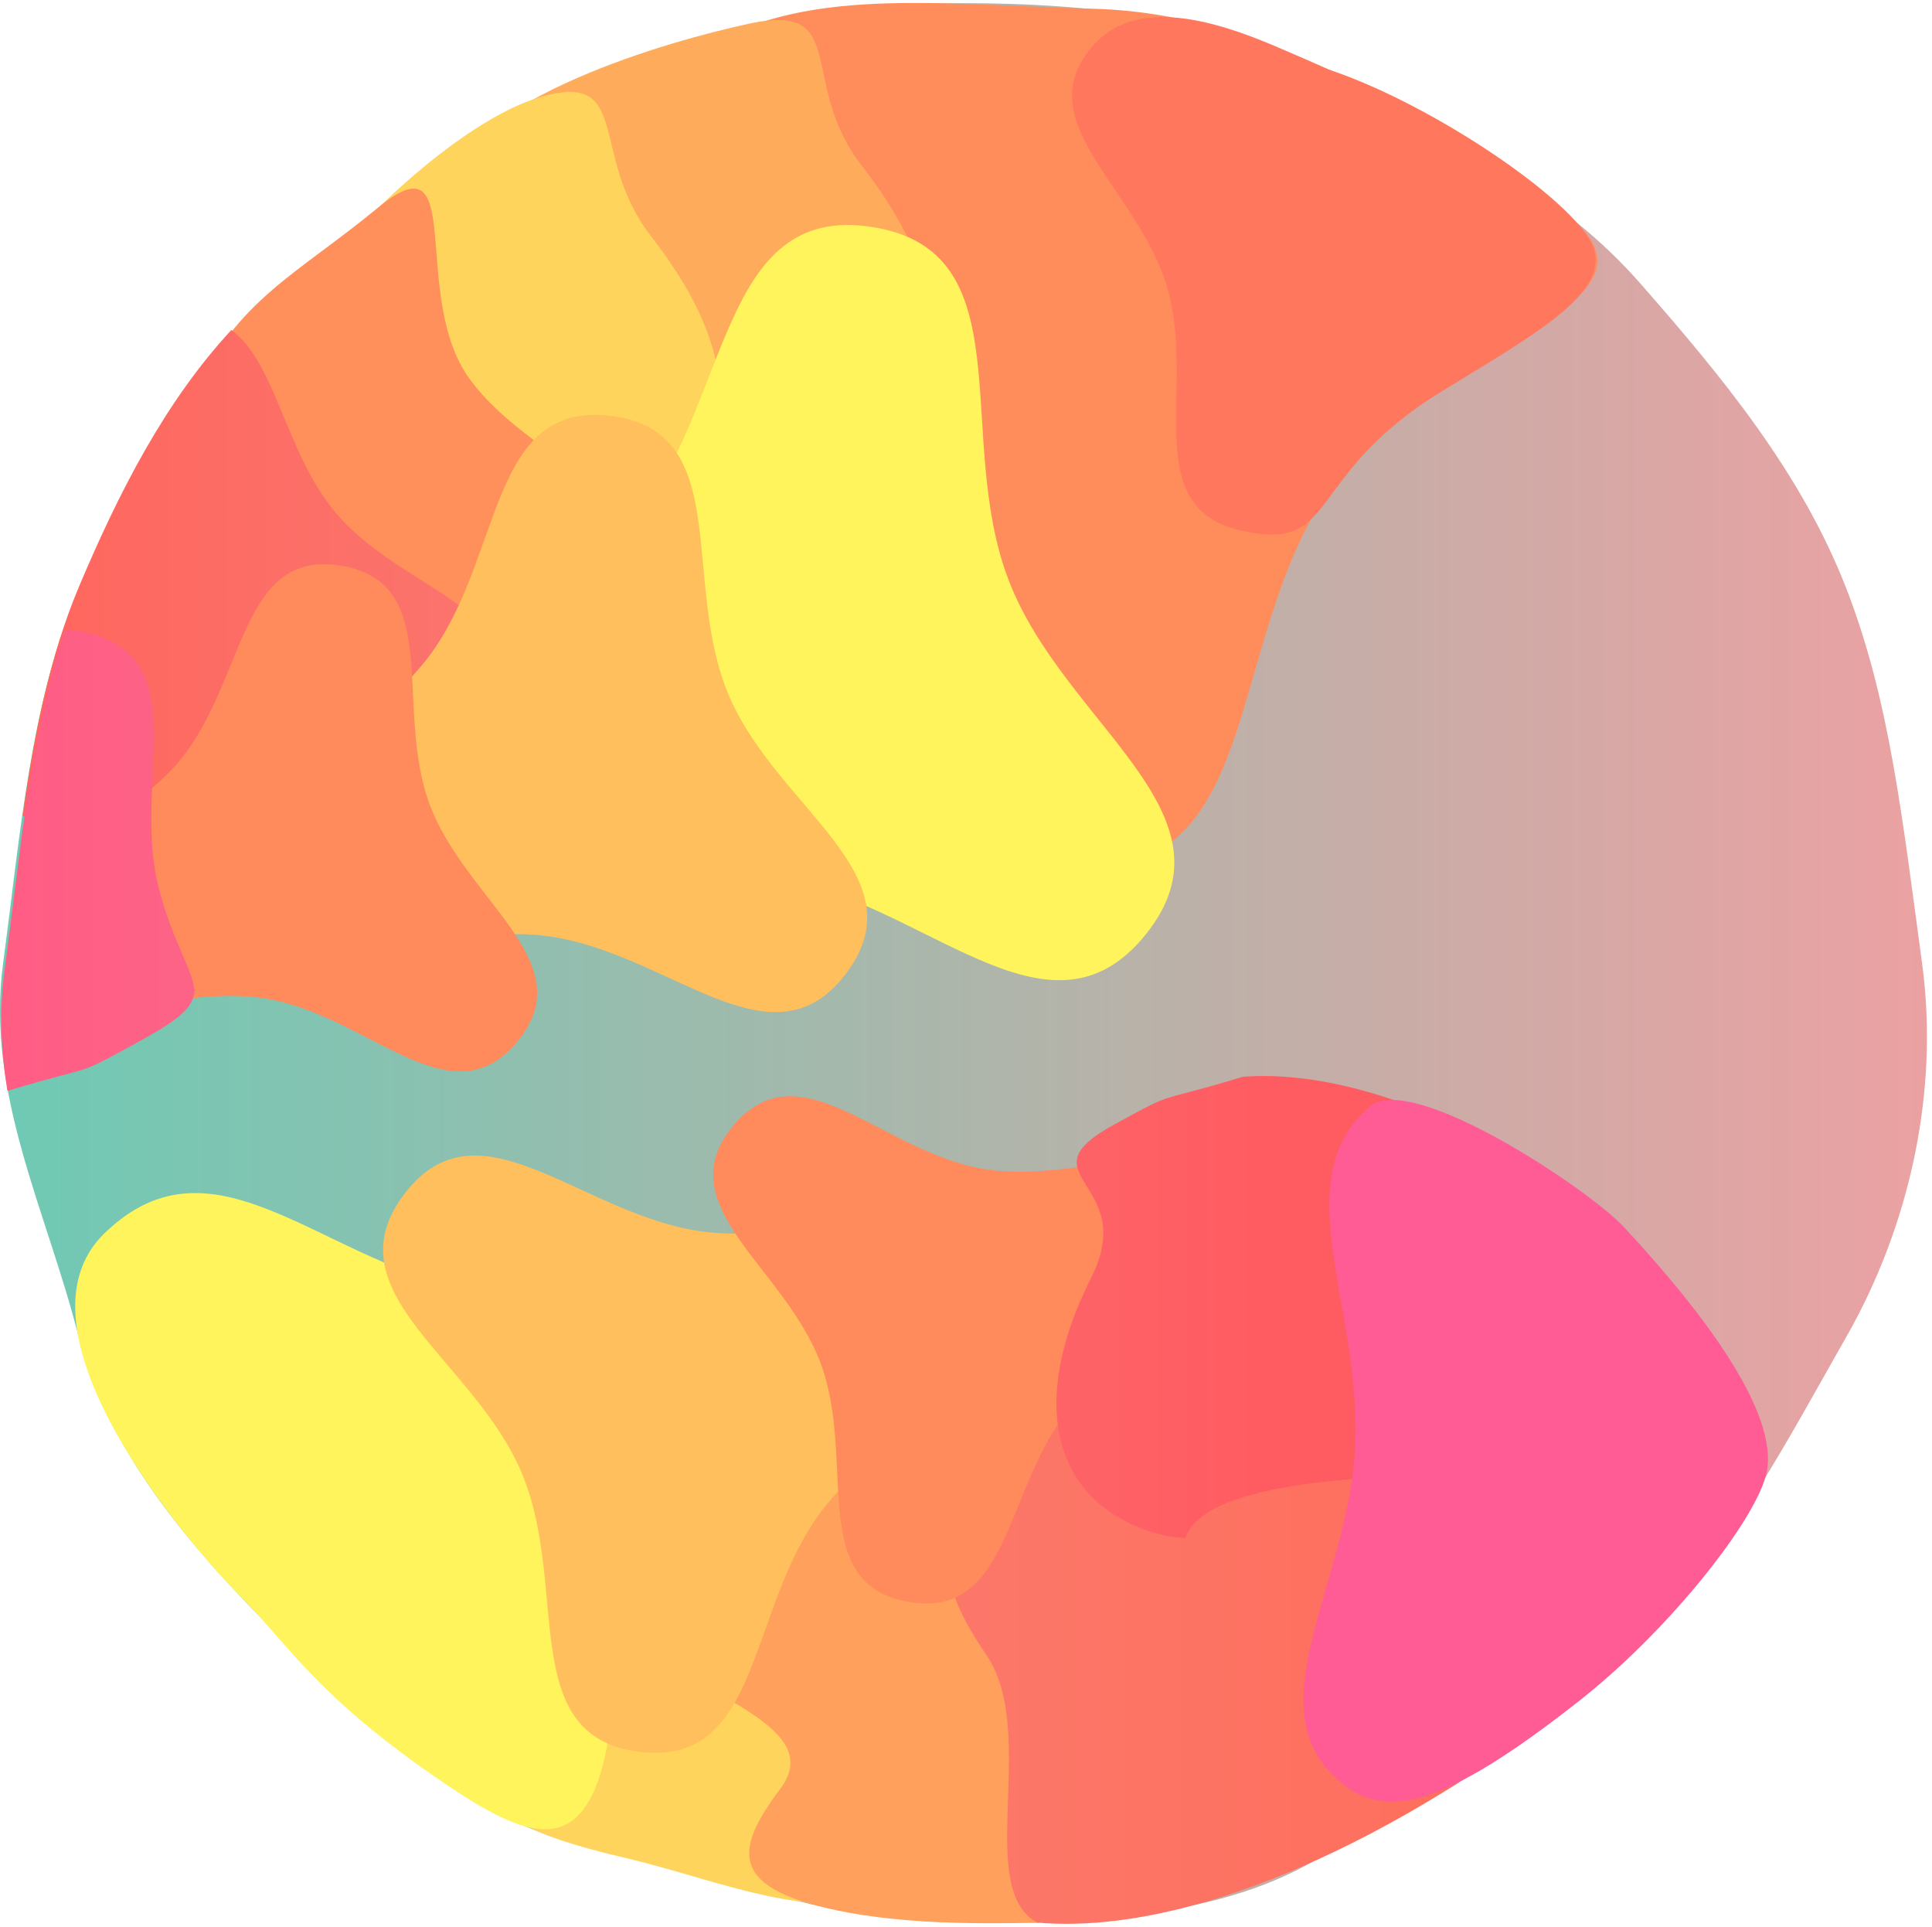
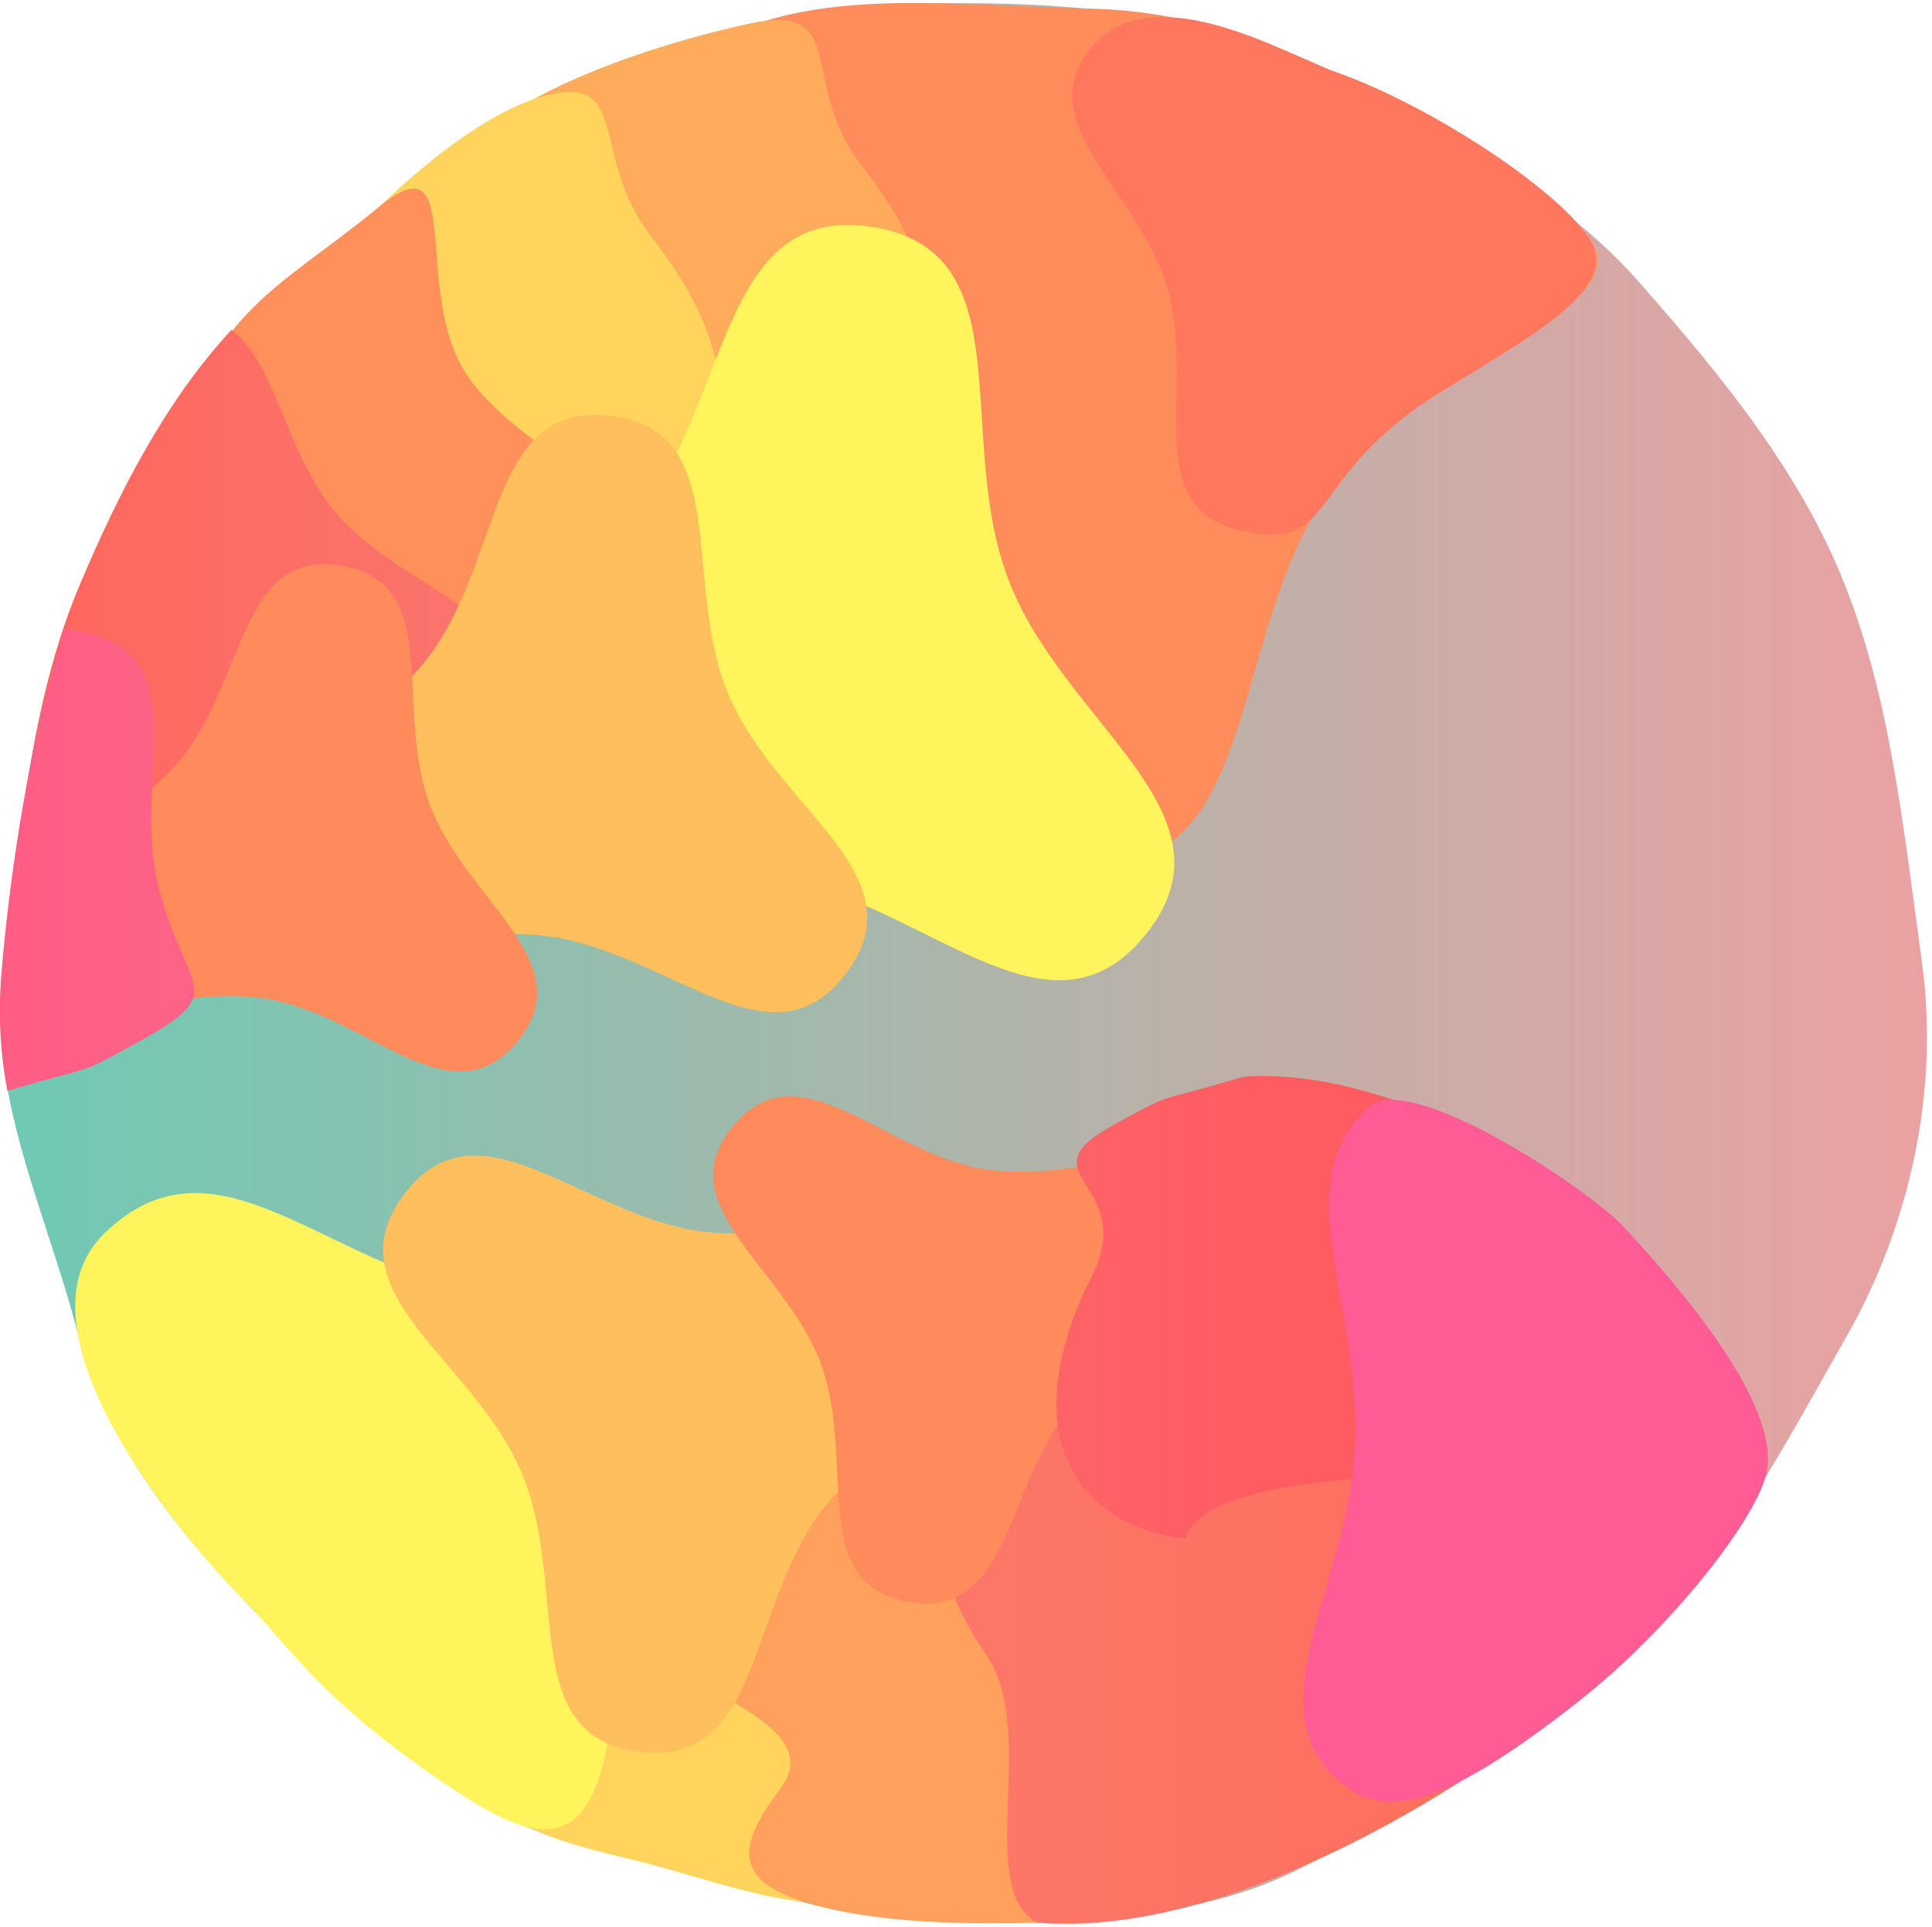
<svg xmlns="http://www.w3.org/2000/svg" xmlns:xlink="http://www.w3.org/1999/xlink" width="86.553mm" height="86.277mm" viewBox="0 0 86.553 86.277" version="1.1" id="svg26611">
  <defs id="defs26608">
    <linearGradient id="linearGradient189011">
      <stop style="stop-color:#ff5c61;stop-opacity:1;" offset="0" id="stop189007" />
      <stop style="stop-color:#eca1a2;stop-opacity:1;" offset="1" id="stop189009" />
    </linearGradient>
    <linearGradient id="linearGradient189005">
      <stop style="stop-color:#ff6e5c;stop-opacity:1;" offset="0" id="stop189001" />
      <stop style="stop-color:#eca1a2;stop-opacity:1;" offset="1" id="stop189003" />
    </linearGradient>
    <linearGradient id="linearGradient145444">
      <stop style="stop-color:#ff655c;stop-opacity:1;" offset="0" id="stop145440" />
      <stop style="stop-color:#eca1a2;stop-opacity:1;" offset="1" id="stop145442" />
    </linearGradient>
    <linearGradient id="linearGradient133989">
      <stop style="stop-color:#ff5c84;stop-opacity:1;" offset="0" id="stop133985" />
      <stop style="stop-color:#eca1a2;stop-opacity:1;" offset="1" id="stop133987" />
    </linearGradient>
    <linearGradient id="linearGradient28594">
      <stop style="stop-color:#6ecab4;stop-opacity:1;" offset="0" id="stop28590" />
      <stop style="stop-color:#eca1a2;stop-opacity:1;" offset="1" id="stop28592" />
    </linearGradient>
    <linearGradient xlink:href="#linearGradient28594" id="linearGradient28596" x1="94.645" y1="158.119" x2="181.908" y2="158.119" gradientUnits="userSpaceOnUse" gradientTransform="translate(0,-0.2380996)" />
    <linearGradient xlink:href="#linearGradient133989" id="linearGradient131201" gradientUnits="userSpaceOnUse" gradientTransform="matrix(1.046648,0,0,1.046648,-4.378793,-7.298228)" x1="94.645" y1="158.119" x2="181.908" y2="158.119" />
    <linearGradient xlink:href="#linearGradient145444" id="linearGradient140275" gradientUnits="userSpaceOnUse" gradientTransform="translate(0.04653598,-0.42066)" x1="94.645" y1="158.119" x2="181.908" y2="158.119" />
    <linearGradient xlink:href="#linearGradient189005" id="linearGradient176139" gradientUnits="userSpaceOnUse" gradientTransform="matrix(-1.424091,0,0,-1,296.2004,327.0264)" x1="94.645" y1="158.119" x2="181.908" y2="158.119" />
    <linearGradient xlink:href="#linearGradient189011" id="linearGradient176141" gradientUnits="userSpaceOnUse" gradientTransform="matrix(-1.046648,0,0,-1.046648,250.698,333.904)" x1="94.645" y1="158.119" x2="181.908" y2="158.119" />
  </defs>
  <g id="layer1" transform="translate(-95.15324,-114.7572)">
    <path id="path26784" style="fill:url(#linearGradient28596);stroke:none;stroke-width:1.299;stroke-linecap:round;stroke-linejoin:round" d="m 181.259,157.881 c 0.799,5.881 -0.617,11.877 -3.378,16.731 -2.734,4.807 -5.322,9.773 -9.211,13.662 -3.889,3.889 -8.666,5.76 -13.662,9.211 -4.594,3.173 -10.796,3.378 -16.731,3.378 -5.935,0 -10.638,-2.019 -16.731,-3.378 -5.45,-1.215 -9.773,-5.322 -13.662,-9.211 -3.889,-3.889 -7.834,-8.252 -9.211,-13.662 -1.443,-5.668 -4.169,-10.849 -3.378,-16.731 0.772,-5.738 1.203,-11.588 3.378,-16.731 2.175,-5.142 4.879,-10.275 9.211,-13.662 2.647,-2.07 8.548,-6.972 13.662,-9.211 4.826,-2.113 10.796,-3.378 16.731,-3.378 5.935,0 11.828,0.706 16.731,3.378 5.843,3.184 10.062,5.102 13.662,9.211 3.648,4.164 7.197,8.455 9.211,13.662 1.921,4.964 2.486,10.17 3.378,16.731 z" />
    <path id="path107558" style="fill:#ff8d5c;stroke-width:1.299;stroke-linecap:round;stroke-linejoin:round" transform="matrix(0.3089518,0.351011,-0.351011,0.3089518,220.0017,146.9355)" d="m -97.514,132.203 c -12.45,12.45 -24.473,-6.557 -41.479,-11.114 -17.007,-4.557 -43.221,6.406 -41.479,-11.114 1.281,-12.886 11.106,-21.119 22.347,-33.199 11.994,-12.889 31.172,-17.589 43.655,-20.652 15.931,-3.909 1.285,17.594 5.842,34.6 4.557,17.007 23.564,29.03 11.114,41.479 z" />
    <path id="path158576" style="fill:#ffab5c;fill-opacity:1;stroke-width:0.344;stroke-linecap:round;stroke-linejoin:round" d="m 113.529,136.599 c -2.85,-3.685 -0.686,-8.917 1.08,-13.227 1.767,-4.31 10.451,-6.763 14.099,-7.554 4.553,-0.987 2.173,2.632 5.022,6.317 2.85,3.685 4.083,7.104 2.317,11.414 -1.767,4.31 -5.057,3.398 -9.673,4.023 -4.616,0.625 -9.995,2.712 -12.845,-0.973 z" />
    <path id="path107340-0" style="fill:#ffd45c;stroke-width:0.344;stroke-linecap:round;stroke-linejoin:round" d="m 104.103,139.783 c -2.85,-3.685 1.48,-4.961 3.247,-9.272 1.767,-4.31 8.073,-10.145 11.786,-11.335 4.436,-1.422 2.319,2.457 5.169,6.143 2.85,3.685 4.083,7.104 2.317,11.414 -1.767,4.31 -5.057,3.398 -9.673,4.023 -4.616,0.625 -9.995,2.712 -12.845,-0.973 z" />
    <path style="fill:#fff45c;fill-opacity:1;stroke-width:1.299;stroke-linecap:round;stroke-linejoin:round" id="path107340-38" d="m -97.514,132.203 c -12.45,12.45 -24.473,-6.557 -41.479,-11.114 -17.007,-4.557 -36.923,5.892 -41.479,-11.114 -4.557,-17.007 17.915,-17.915 30.365,-30.365 12.45,-12.45 13.358,-34.922 30.365,-30.365 17.007,4.557 6.557,24.473 11.114,41.479 4.557,17.007 23.564,29.03 11.114,41.479 z" transform="matrix(0.3933754,-0.04232055,0.04232055,0.3933754,179.2429,100.4843)" />
    <path id="path107340-9" style="fill:#ff905c;stroke-width:1.299;stroke-linecap:round;stroke-linejoin:round" transform="matrix(0.2467891,-0.0953911,0.0953911,0.2467891,134.3547,98.99136)" d="m -97.514,132.203 c -12.45,12.45 -24.473,-6.557 -41.479,-11.114 -17.007,-4.557 -36.923,5.892 -41.479,-11.114 -4.557,-17.007 14.832,-21.156 27.282,-33.605 12.45,-12.45 23.736,-12.751 40.44,-18.317 18.986,-6.327 -0.434,15.665 4.123,32.672 4.557,17.007 23.564,29.03 11.114,41.479 z" />
    <path id="path26784-46" style="fill:url(#linearGradient140275);stroke:none;stroke-width:1.299;stroke-linecap:round;stroke-linejoin:round" d="m 105.52,129.536 c -2.98,3.213 -5.061,7.318 -6.801,11.432 -1.366,3.23 -2.044,6.739 -2.551,10.325 2.788,1.651 6.082,-2.163 10.155,-2.888 4.586,-0.816 9.6,2.389 11.186,-1.991 1.586,-4.38 -4.317,-5.128 -7.317,-8.692 -2.254,-2.677 -2.663,-6.698 -4.672,-8.187 z" />
    <path style="fill:#ffbf5c;fill-opacity:1;stroke-width:1.299;stroke-linecap:round;stroke-linejoin:round" id="path107340-3" d="m -97.514,132.203 c -12.45,12.45 -24.473,-6.557 -41.479,-11.114 -17.007,-4.557 -36.923,5.892 -41.479,-11.114 -4.557,-17.007 17.915,-17.915 30.365,-30.365 12.45,-12.45 13.358,-34.922 30.365,-30.365 17.007,4.557 6.557,24.473 11.114,41.479 4.557,17.007 23.564,29.03 11.114,41.479 z" transform="matrix(0.3126622,-0.04305778,0.04305778,0.3126622,157.8506,112.8323)" />
    <path style="fill:#ff8a5c;fill-opacity:1;stroke-width:1.299;stroke-linecap:round;stroke-linejoin:round" id="path107340" d="m -97.514,132.203 c -12.45,12.45 -24.473,-6.557 -41.479,-11.114 -17.007,-4.557 -36.923,5.892 -41.479,-11.114 -4.557,-17.007 17.915,-17.915 30.365,-30.365 12.45,-12.45 13.358,-34.922 30.365,-30.365 17.007,4.557 6.557,24.473 11.114,41.479 4.557,17.007 23.564,29.03 11.114,41.479 z" transform="matrix(-0.1107836,0.2402734,-0.2402734,-0.1107836,116.8901,195.6455)" />
    <path id="path107340-6" style="fill:#ff775c;stroke-width:1.299;stroke-linecap:round;stroke-linejoin:round" transform="matrix(0.1384296,0.2254808,-0.2254808,0.1384296,193.9808,142.1852)" d="m -97.514,132.203 c -12.45,12.45 -24.473,-6.557 -41.479,-11.114 -17.007,-4.557 -36.711,5.834 -41.479,-11.114 -4.213,-14.974 19.137,-27.1 25.034,-31.949 14.697,-12.085 41.759,-24.059 48.984,-21.83 7.526,2.322 6.878,15.679 6.872,34.614 -0.009,27.663 14.519,28.944 2.069,41.394 z" />
-     <path id="path26784-4" style="fill:url(#linearGradient131201);stroke:none;stroke-width:1.36;stroke-linecap:round;stroke-linejoin:round" d="m 98.053,142.964 c -1.562,4.799 -1.996,10.059 -2.692,15.233 -0.251,1.863 -0.161,3.659 0.124,5.422 4.14,-1.255 2.846,-0.544 5.746,-2.127 4.279,-2.337 2.316,-2.167 1.054,-6.877 -1.262,-4.71 1.632,-10.225 -3.078,-11.487 -0.418,-0.112 -0.8,-0.163 -1.154,-0.164 z" />
+     <path id="path26784-4" style="fill:url(#linearGradient131201);stroke:none;stroke-width:1.36;stroke-linecap:round;stroke-linejoin:round" d="m 98.053,142.964 c -1.562,4.799 -2.469,10.98 -2.829,15.314 -0.154,1.853 -0.074,3.566 0.261,5.341 4.14,-1.255 2.846,-0.544 5.746,-2.127 4.279,-2.337 2.316,-2.167 1.054,-6.877 -1.262,-4.71 1.632,-10.225 -3.078,-11.487 -0.418,-0.112 -0.8,-0.163 -1.154,-0.164 z" />
    <path id="path107340-0-2" style="fill:#ffd45c;stroke-width:0.344;stroke-linecap:round;stroke-linejoin:round" d="m 142.217,186.823 c 2.85,3.685 -1.48,4.961 -3.247,9.272 -1.767,4.31 0.676,2.257 -3.037,3.447 -4.436,1.422 -8.302,-0.524 -12.838,-1.585 -9.115,-2.133 -5.163,-3.773 -3.397,-8.084 1.767,-4.31 5.057,-3.398 9.673,-4.023 4.616,-0.625 9.995,-2.712 12.845,0.973 z" />
    <path id="path107340-38-8" style="fill:#fff45c;stroke-width:1.299;stroke-linecap:round;stroke-linejoin:round" transform="matrix(-0.3933754,0.04232055,-0.04232055,-0.3933754,67.07633,226.1215)" d="m -97.514,132.203 c -13.885,10.826 -24.473,-6.557 -41.479,-11.114 -17.007,-4.557 -36.923,5.892 -41.479,-11.114 -4.557,-17.007 28.041,-12.913 30.365,-30.365 3.408,-25.595 10.676,-22.23 21.179,-13.297 13.208,11.233 15.535,17.155 20.683,23.565 4.991,6.215 23.219,32.59 10.731,42.327 z" />
    <path id="path107340-9-2" style="fill:#ffa05c;fill-opacity:1;stroke-width:0.344;stroke-linecap:round;stroke-linejoin:round" d="m 123.419,185.686 c 1.885,-4.26 6.02,-5.366 10.652,-5.863 4.632,-0.498 9.195,-0.327 11.942,3.436 2.747,3.762 -3.648,17.641 -4.344,17.626 -0.832,-0.018 -5.021,0.181 -8.484,-0.457 -5.459,-1.005 -5.169,-2.768 -3.065,-5.565 2.8,-3.723 -8.585,-4.916 -6.7,-9.176 z" />
    <path id="path26784-46-9" style="fill:url(#linearGradient176139);stroke:none;stroke-width:1.55;stroke-linecap:round;stroke-linejoin:round" d="m 141.636,200.874 c 9.099,0.753 20.44,-6.891 24.048,-10.062 21.597,-18.982 -7.091,-11.914 -6.369,-15.5 -3.97,-1.651 -8.662,2.163 -14.462,2.888 -6.531,0.816 -2.902,-3.555 -5.161,0.825 -2.259,4.38 -3.137,5.779 -0.348,9.858 2.359,3.451 -0.568,10.502 2.292,11.991 z" />
    <path style="fill:#ffbf5c;fill-opacity:1;stroke-width:1.299;stroke-linecap:round;stroke-linejoin:round" id="path107340-3-9" d="m -97.514,132.203 c -12.45,12.45 -24.473,-6.557 -41.479,-11.114 -17.007,-4.557 -36.923,5.892 -41.479,-11.114 -4.557,-17.007 17.915,-17.915 30.365,-30.365 12.45,-12.45 13.358,-34.922 30.365,-30.365 17.007,4.557 6.557,24.473 11.114,41.479 4.557,17.007 23.564,29.03 11.114,41.479 z" transform="matrix(-0.3126622,0.04305778,-0.04305778,-0.3126622,88.46865,213.7734)" />
    <path style="fill:#ff8a5c;fill-opacity:1;stroke-width:1.299;stroke-linecap:round;stroke-linejoin:round" id="path107340-60" d="m -97.514,132.203 c -12.45,12.45 -24.473,-6.557 -41.479,-11.114 -17.007,-4.557 -36.923,5.892 -41.479,-11.114 -4.557,-17.007 17.915,-17.915 30.365,-30.365 12.45,-12.45 13.358,-34.922 30.365,-30.365 17.007,4.557 6.557,24.473 11.114,41.479 4.557,17.007 23.564,29.03 11.114,41.479 z" transform="matrix(0.1107836,-0.2402734,0.2402734,0.1107836,129.4292,130.9602)" />
    <path id="path26784-4-7" style="fill:url(#linearGradient176141);stroke:none;stroke-width:1.36;stroke-linecap:round;stroke-linejoin:round" d="m 148.266,183.642 c 1.562,-4.799 26.535,-1.778 25.991,-3.166 -4.984,-12.702 -16.761,-18.011 -23.422,-17.489 -4.14,1.255 -2.846,0.544 -5.746,2.127 -4.279,2.337 1.144,2.524 -1.054,6.877 -2.916,5.774 -1.632,10.225 3.078,11.487 0.418,0.112 0.8,0.163 1.154,0.164 z" />
    <path id="path107340-6-6" style="fill:#ff5c96;fill-opacity:1;stroke-width:0.397;stroke-linecap:round;stroke-linejoin:round" d="m 155.222,194.591 c -3.991,-3.297 0.383,-8.929 0.648,-15.134 0.266,-6.205 -3.158,-11.847 0.648,-15.134 1.855,-1.602 9.802,3.692 11.375,5.382 3.921,4.212 7.098,8.645 6.356,11.204 -0.642,2.212 -4.437,6.961 -8.37,10.049 -6.042,4.745 -8.613,5.321 -10.658,3.633 z" />
  </g>
</svg>
